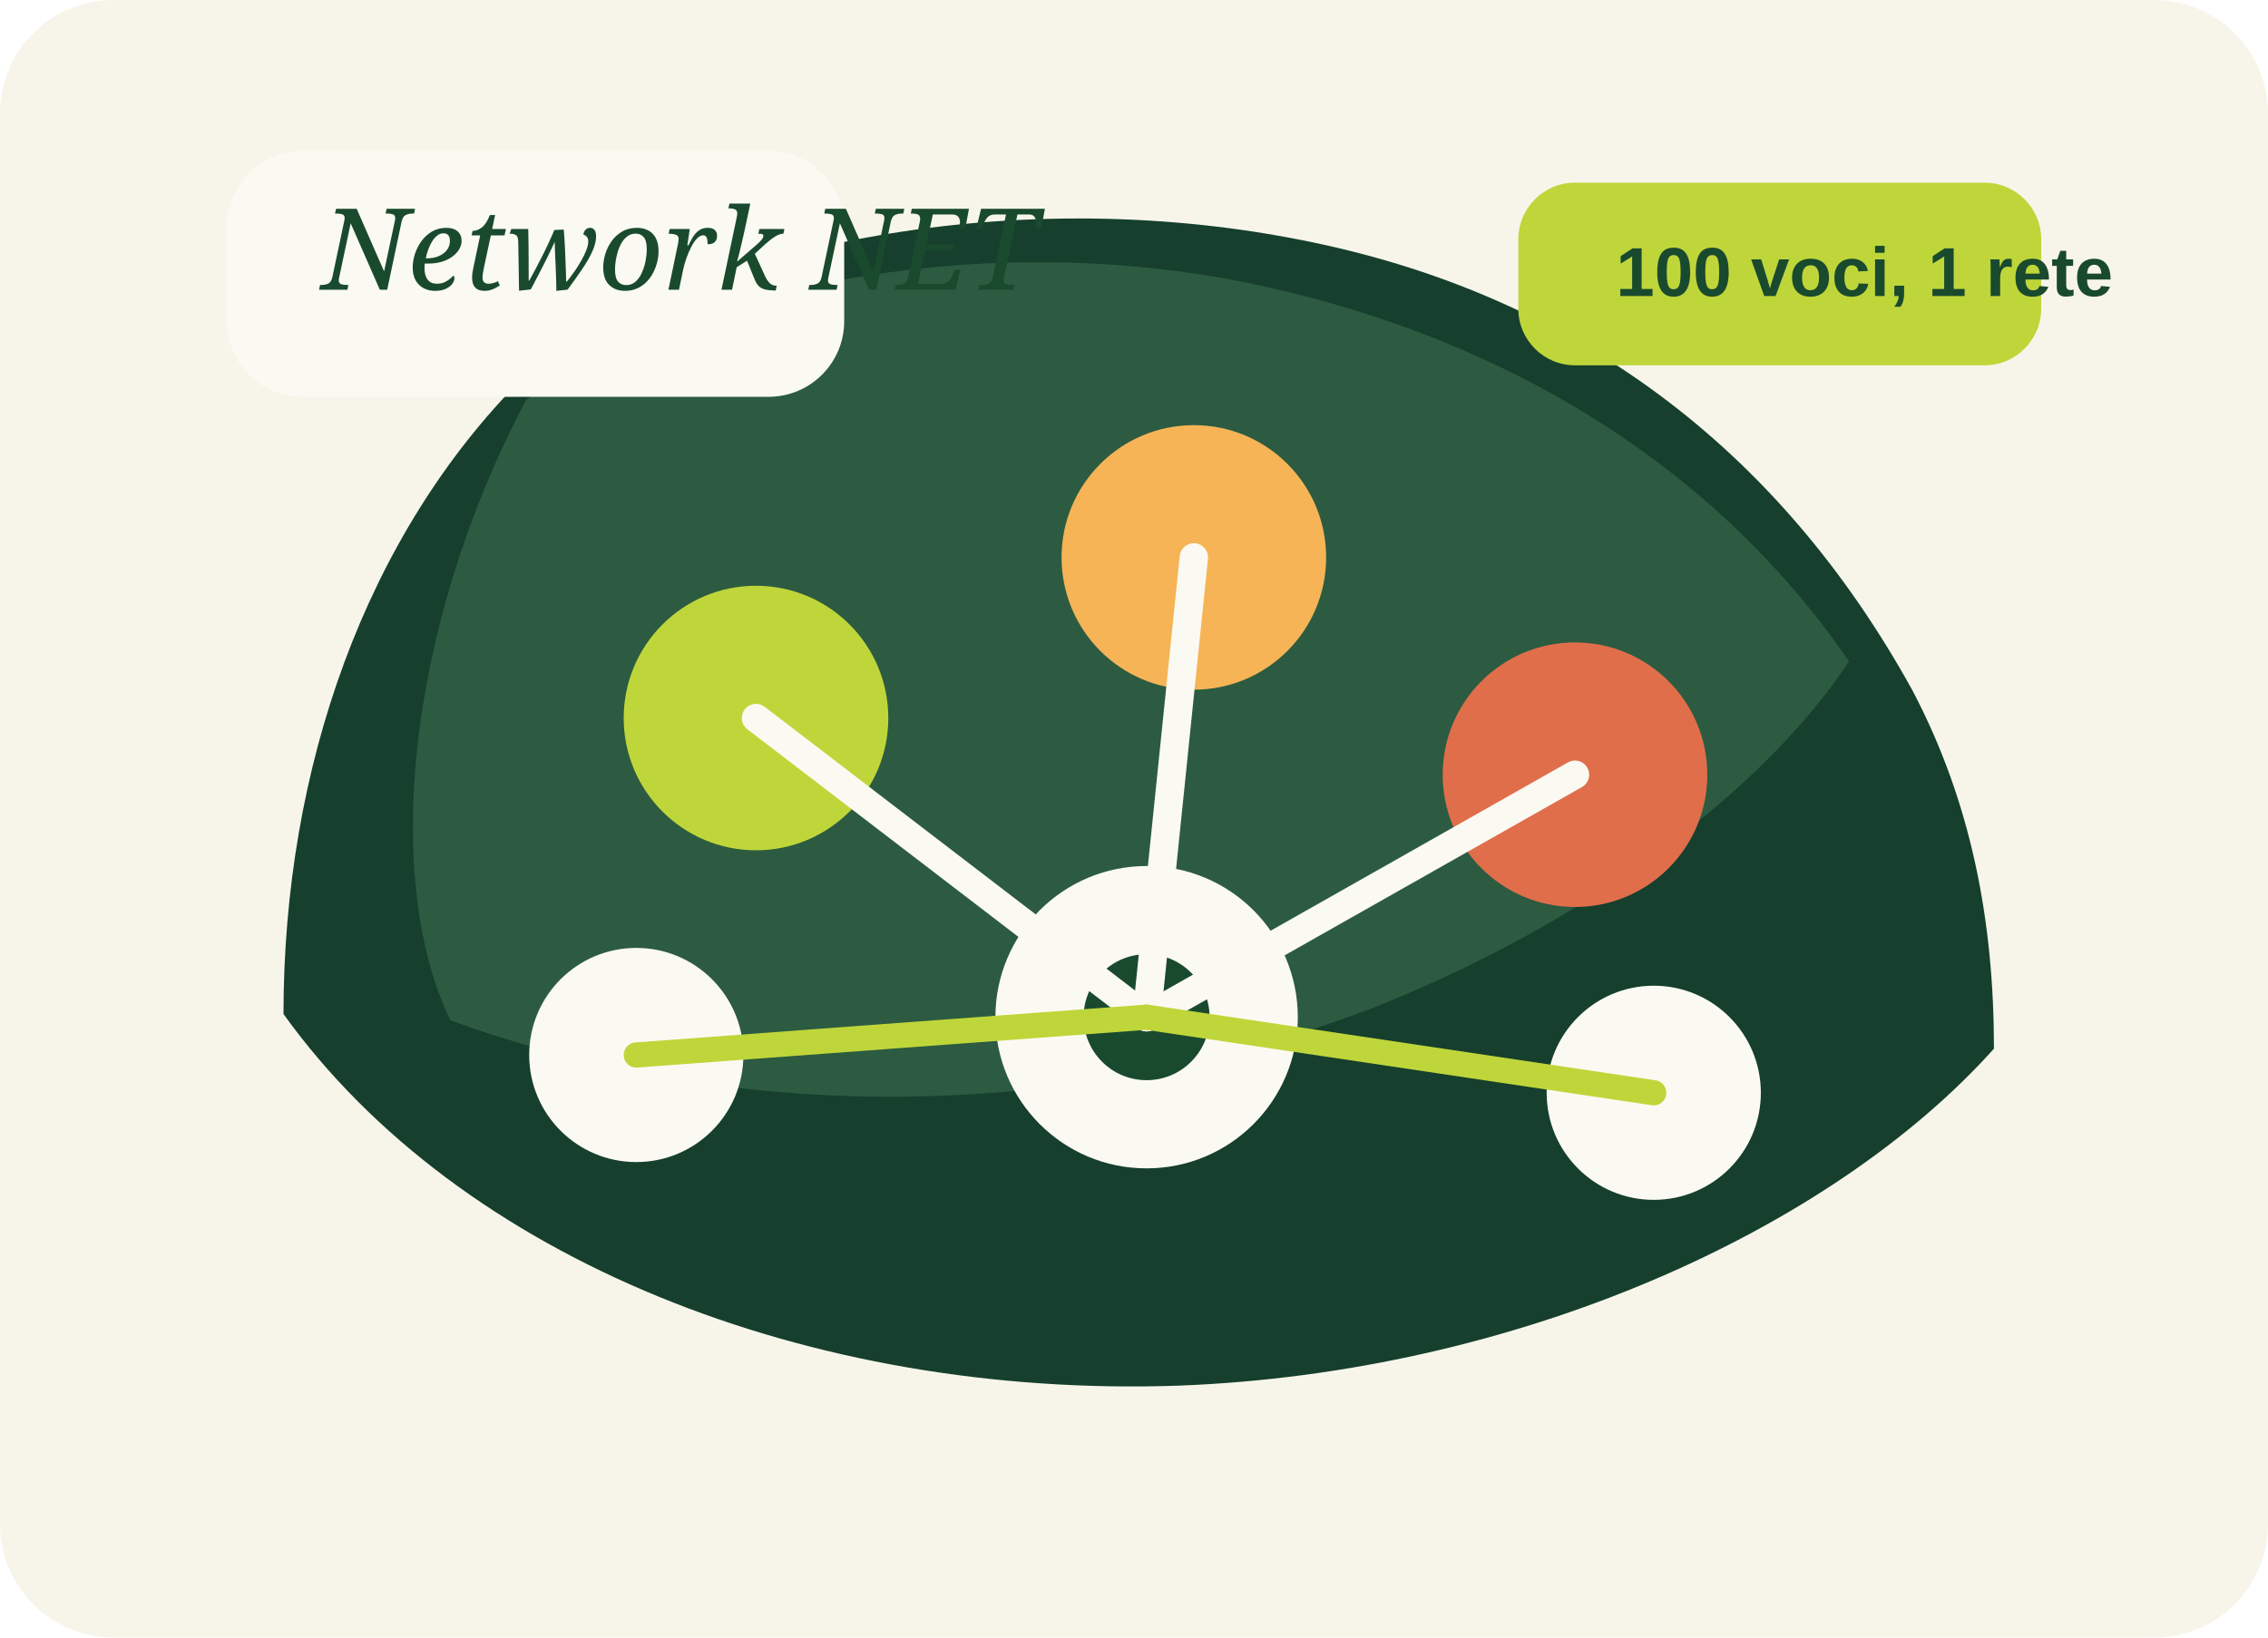
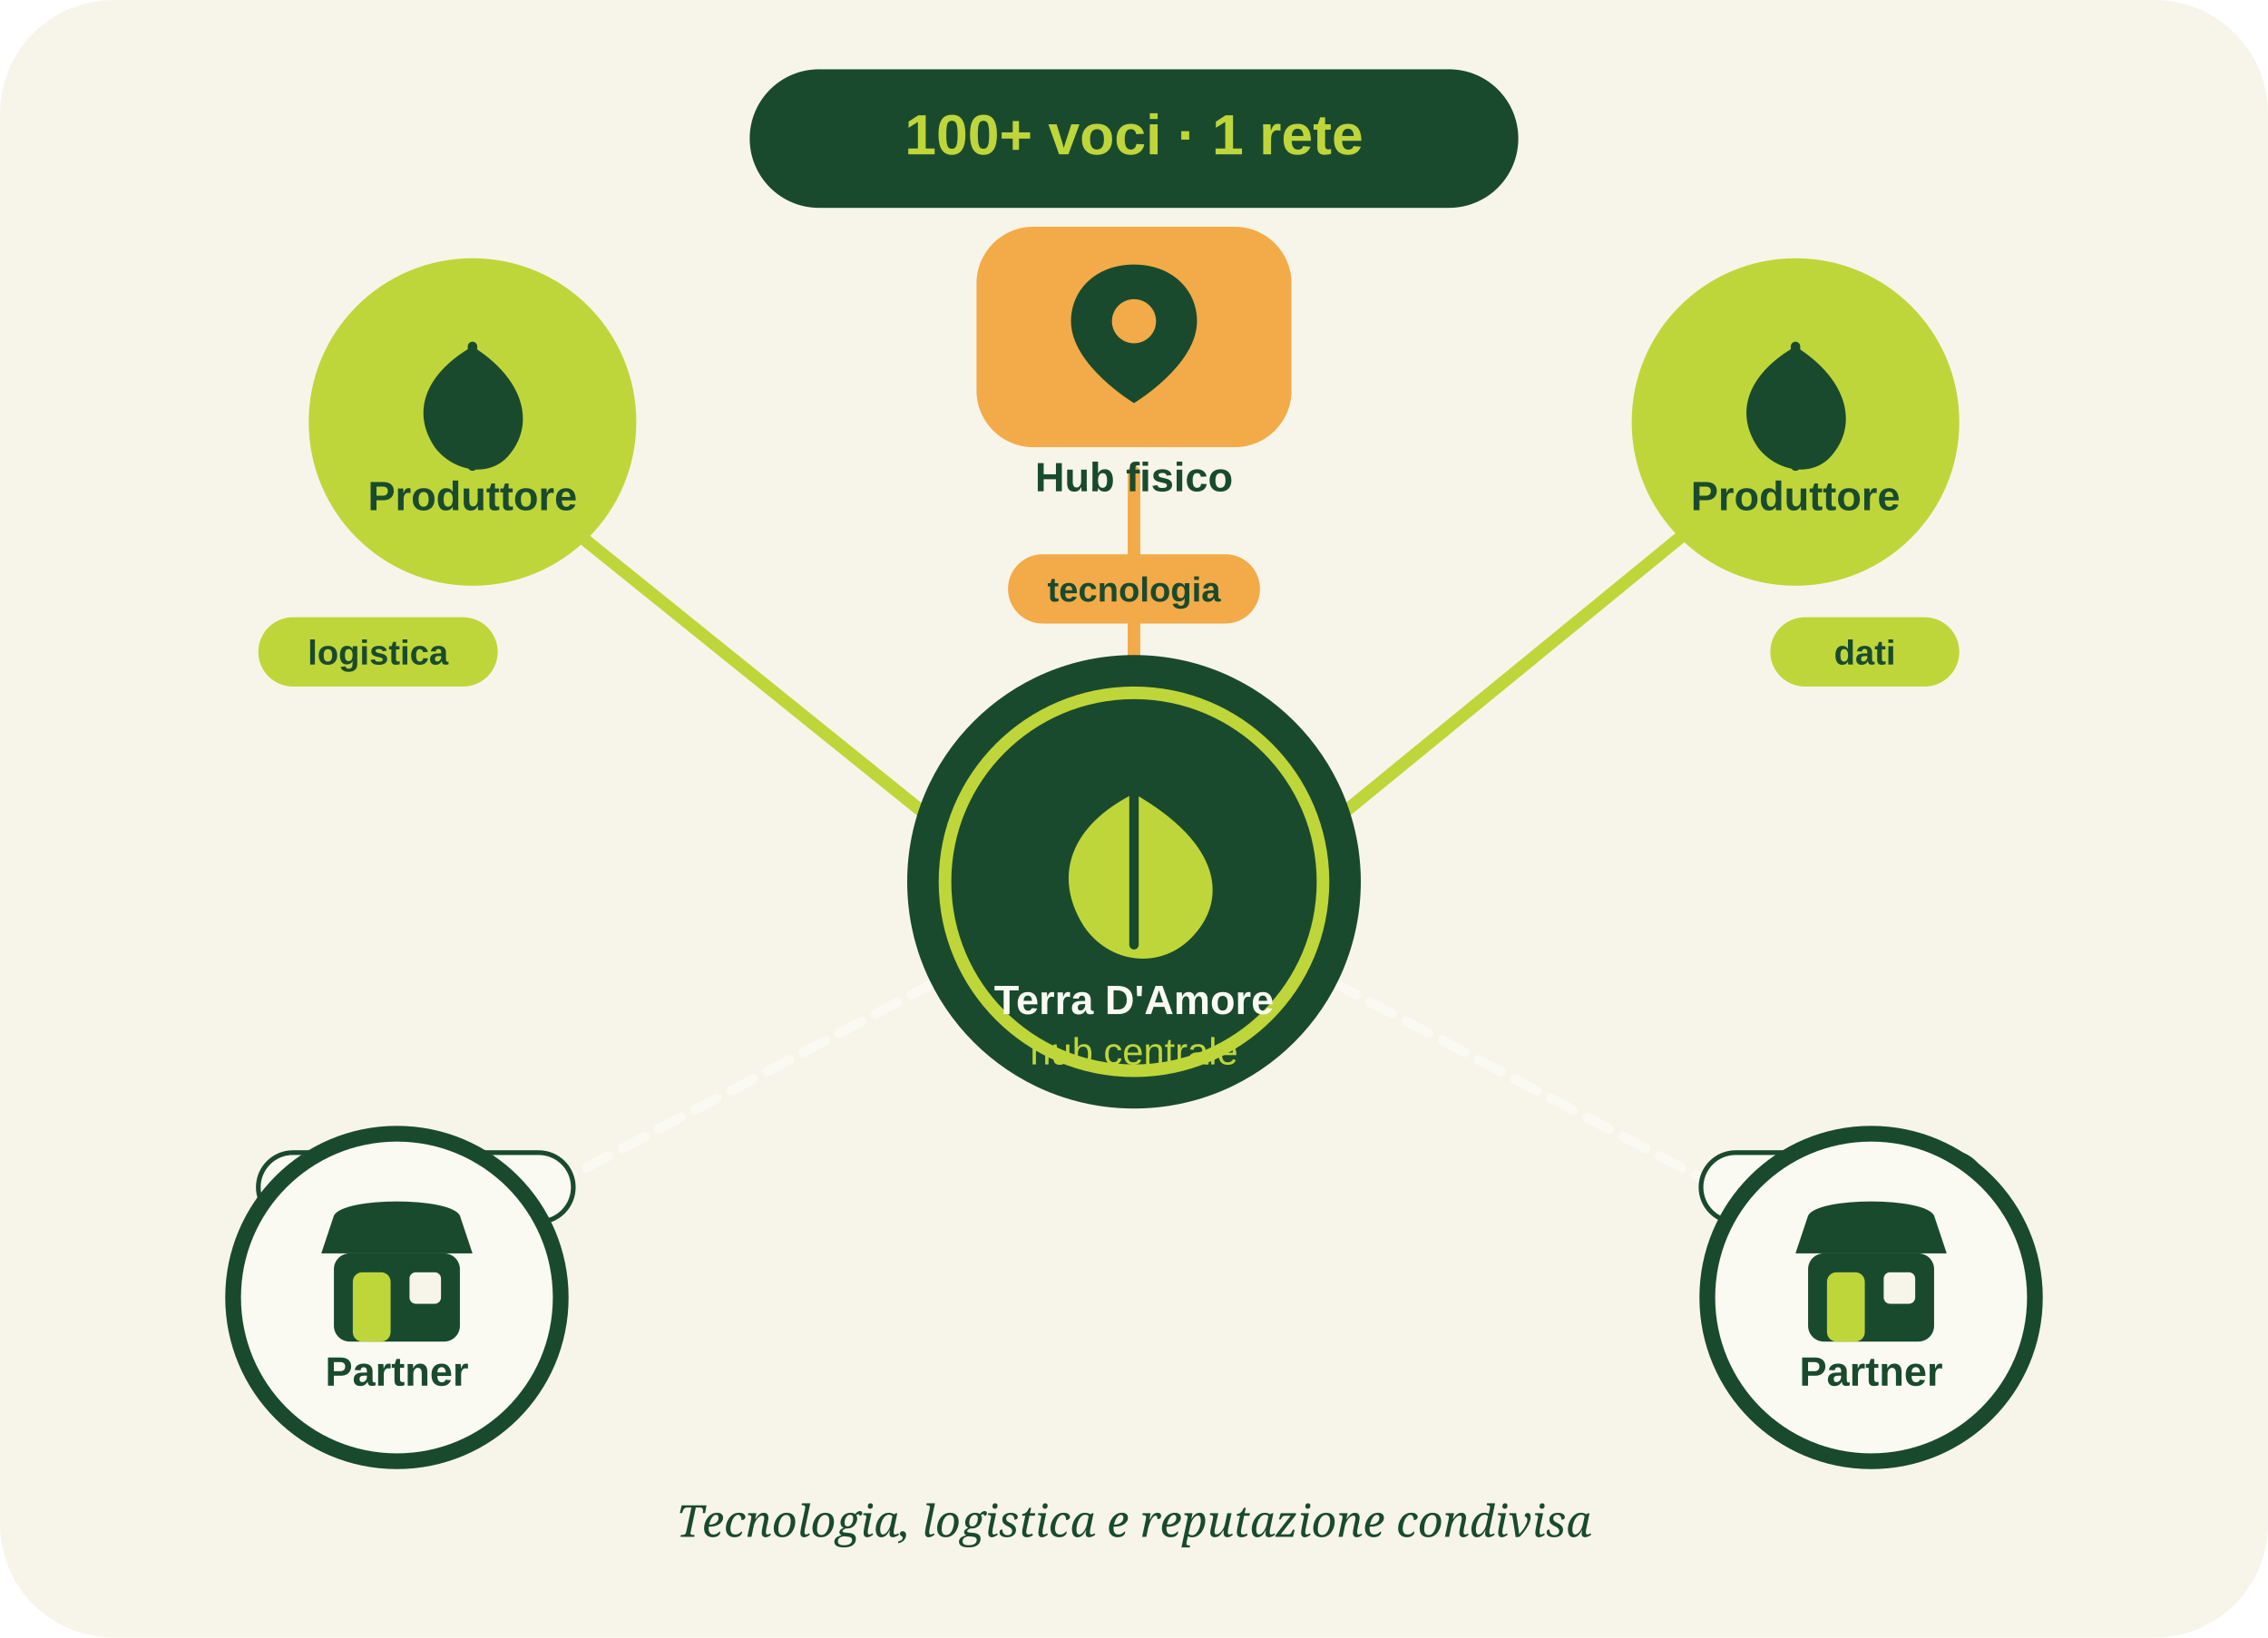
<svg xmlns="http://www.w3.org/2000/svg" width="720" height="520" viewBox="0 0 720 520" fill="none">
  <rect width="720" height="520" rx="36" fill="#F7F5EA" />
-   <path d="M166 120C220 78 320 58 412 76C500 93 565 143 607 219C626 255 633 293 633 333C581 391 481 436 374 440C257 444 146 400 90 322C90 244 116 170 166 120Z" fill="#163F2D" />
-   <path d="M167 127C219 92 307 73 392 89C474 105 543 146 587 210C560 251 504 293 436 320C333 359 228 355 143 324C122 281 128 201 167 127Z" fill="#2C5B41" />
-   <circle cx="240" cy="228" r="42" fill="#BFD63A" />
-   <circle cx="379" cy="177" r="42" fill="#F6B457" />
-   <circle cx="500" cy="246" r="42" fill="#E16E4A" />
-   <circle cx="364" cy="323" r="48" fill="#FBFAF2" />
-   <circle cx="364" cy="323" r="20" fill="#1A4A2E" />
-   <circle cx="202" cy="335" r="34" fill="#FBFAF2" />
-   <circle cx="525" cy="347" r="34" fill="#FBFAF2" />
-   <path d="M240 228L364 323" stroke="#FBFAF2" stroke-width="9" stroke-linecap="round" />
-   <path d="M379 177L364 323" stroke="#FBFAF2" stroke-width="9" stroke-linecap="round" />
-   <path d="M500 246L364 323" stroke="#FBFAF2" stroke-width="9" stroke-linecap="round" />
-   <path d="M202 335L364 323" stroke="#BFD63A" stroke-width="8" stroke-linecap="round" />
-   <path d="M525 347L364 323" stroke="#BFD63A" stroke-width="8" stroke-linecap="round" />
-   <rect x="72" y="48" width="196" height="78" rx="24" fill="#FBFAF2" />
-   <text x="102" y="92" fill="#1A4A2E" font-size="36" font-family="Georgia, serif" font-style="italic">Network NET</text>
-   <rect x="482" y="58" width="166" height="58" rx="18" fill="#BFD63A" />
-   <text x="513" y="94" fill="#1A4A2E" font-size="22" font-family="Arial, sans-serif" font-weight="700">100 voci, 1 rete</text>
+   <rect x="238" y="22" width="244" height="44" rx="22" fill="#1A4A2E" />
+   <text x="360" y="49" fill="#BFD63A" font-size="18" font-family="Arial, sans-serif" font-weight="700" text-anchor="middle">100+ voci · 1 rete</text>
+   <line x1="308" y1="270" x2="174" y2="162" stroke="#BFD63A" stroke-width="4" stroke-linecap="round" />
+   <line x1="412" y1="270" x2="544" y2="162" stroke="#BFD63A" stroke-width="4" stroke-linecap="round" />
+   <line x1="360" y1="254" x2="360" y2="150" stroke="#F2AB48" stroke-width="4" stroke-linecap="round" />
+   <line x1="308" y1="306" x2="150" y2="390" stroke="#FBFAF2" stroke-width="3" stroke-linecap="round" stroke-dasharray="8 5" />
+   <line x1="412" y1="306" x2="570" y2="390" stroke="#FBFAF2" stroke-width="3" stroke-linecap="round" stroke-dasharray="8 5" />
+   <rect x="82" y="196" width="76" height="22" rx="11" fill="#BFD63A" />
+   <text x="120" y="211" fill="#1A4A2E" font-size="11" font-family="Arial, sans-serif" font-weight="700" text-anchor="middle">logistica</text>
+   <rect x="562" y="196" width="60" height="22" rx="11" fill="#BFD63A" />
+   <text x="592" y="211" fill="#1A4A2E" font-size="11" font-family="Arial, sans-serif" font-weight="700" text-anchor="middle">dati</text>
+   <rect x="320" y="176" width="80" height="22" rx="11" fill="#F2AB48" />
+   <text x="360" y="191" fill="#1A4A2E" font-size="11" font-family="Arial, sans-serif" font-weight="700" text-anchor="middle">tecnologia</text>
+   <rect x="82" y="366" width="100" height="22" rx="11" fill="#FBFAF2" stroke="#1A4A2E" stroke-width="1.5" />
+   <text x="132" y="381" fill="#1A4A2E" font-size="11" font-family="Arial, sans-serif" font-weight="700" text-anchor="middle">reputazione</text>
+   <rect x="540" y="366" width="90" height="22" rx="11" fill="#FBFAF2" stroke="#1A4A2E" stroke-width="1.5" />
+   <text x="585" y="381" fill="#1A4A2E" font-size="11" font-family="Arial, sans-serif" font-weight="700" text-anchor="middle">visibilità</text>
+   <circle cx="360" cy="280" r="72" fill="#1A4A2E" />
+   <circle cx="360" cy="280" r="60" fill="#1A4A2E" stroke="#BFD63A" stroke-width="4" />
+   <path d="M360 252 C340 262 334 278 344 294 C352 306 368 308 378 298 C390 286 388 268 360 252Z" fill="#BFD63A" />
+   <path d="M360 252 L360 300" stroke="#1A4A2E" stroke-width="3" stroke-linecap="round" />
+   <text x="360" y="322" fill="#FBFAF2" font-size="13" font-family="Arial, sans-serif" font-weight="700" text-anchor="middle">Terra D'Amore</text>
+   <text x="360" y="338" fill="#BFD63A" font-size="12" font-family="Arial, sans-serif" text-anchor="middle">hub centrale</text>
+   <circle cx="150" cy="134" r="52" fill="#BFD63A" />
+   <path d="M150 110 C136 118 130 130 138 142 C144 150 156 152 162 144 C170 134 166 120 150 110Z" fill="#1A4A2E" />
+   <path d="M150 110 L150 148" stroke="#1A4A2E" stroke-width="3" stroke-linecap="round" />
+   <text x="150" y="162" fill="#1A4A2E" font-size="13" font-family="Arial, sans-serif" font-weight="700" text-anchor="middle">Produttore</text>
+   <circle cx="570" cy="134" r="52" fill="#BFD63A" />
+   <path d="M570 110 C556 118 550 130 558 142 C564 150 576 152 582 144 C590 134 586 120 570 110Z" fill="#1A4A2E" />
+   <path d="M570 110 L570 148" stroke="#1A4A2E" stroke-width="3" stroke-linecap="round" />
+   <text x="570" y="162" fill="#1A4A2E" font-size="13" font-family="Arial, sans-serif" font-weight="700" text-anchor="middle">Produttore</text>
+   <rect x="310" y="72" width="100" height="70" rx="18" fill="#F2AB48" />
+   <path d="M360 84 C348 84 340 92 340 102 C340 116 360 128 360 128 C360 128 380 116 380 102 C380 92 372 84 360 84Z" fill="#1A4A2E" />
+   <circle cx="360" cy="102" r="7" fill="#F2AB48" />
+   <text x="360" y="156" fill="#1A4A2E" font-size="13" font-family="Arial, sans-serif" font-weight="700" text-anchor="middle">Hub fisico</text>
+   <circle cx="126" cy="412" r="52" fill="#FBFAF2" stroke="#1A4A2E" stroke-width="5" />
+   <rect x="106" y="398" width="40" height="28" rx="5" fill="#1A4A2E" />
+   <rect x="112" y="404" width="12" height="22" rx="3" fill="#BFD63A" />
+   <rect x="130" y="404" width="10" height="10" rx="2" fill="#F7F5EA" />
+   <path d="M102 398 L150 398 L146 386 C143 380 109 380 106 386Z" fill="#1A4A2E" />
+   <text x="126" y="440" fill="#1A4A2E" font-size="13" font-family="Arial, sans-serif" font-weight="700" text-anchor="middle">Partner</text>
+   <circle cx="594" cy="412" r="52" fill="#FBFAF2" stroke="#1A4A2E" stroke-width="5" />
+   <rect x="574" y="398" width="40" height="28" rx="5" fill="#1A4A2E" />
+   <rect x="580" y="404" width="12" height="22" rx="3" fill="#BFD63A" />
+   <rect x="598" y="404" width="10" height="10" rx="2" fill="#F7F5EA" />
+   <path d="M570 398 L618 398 L614 386 C611 380 577 380 574 386Z" fill="#1A4A2E" />
+   <text x="594" y="440" fill="#1A4A2E" font-size="13" font-family="Arial, sans-serif" font-weight="700" text-anchor="middle">Partner</text>
+   <text x="360" y="488" fill="#1A4A2E" font-size="14" font-family="Georgia, serif" font-style="italic" text-anchor="middle">Tecnologia, logistica e reputazione condivisa</text>
</svg>
